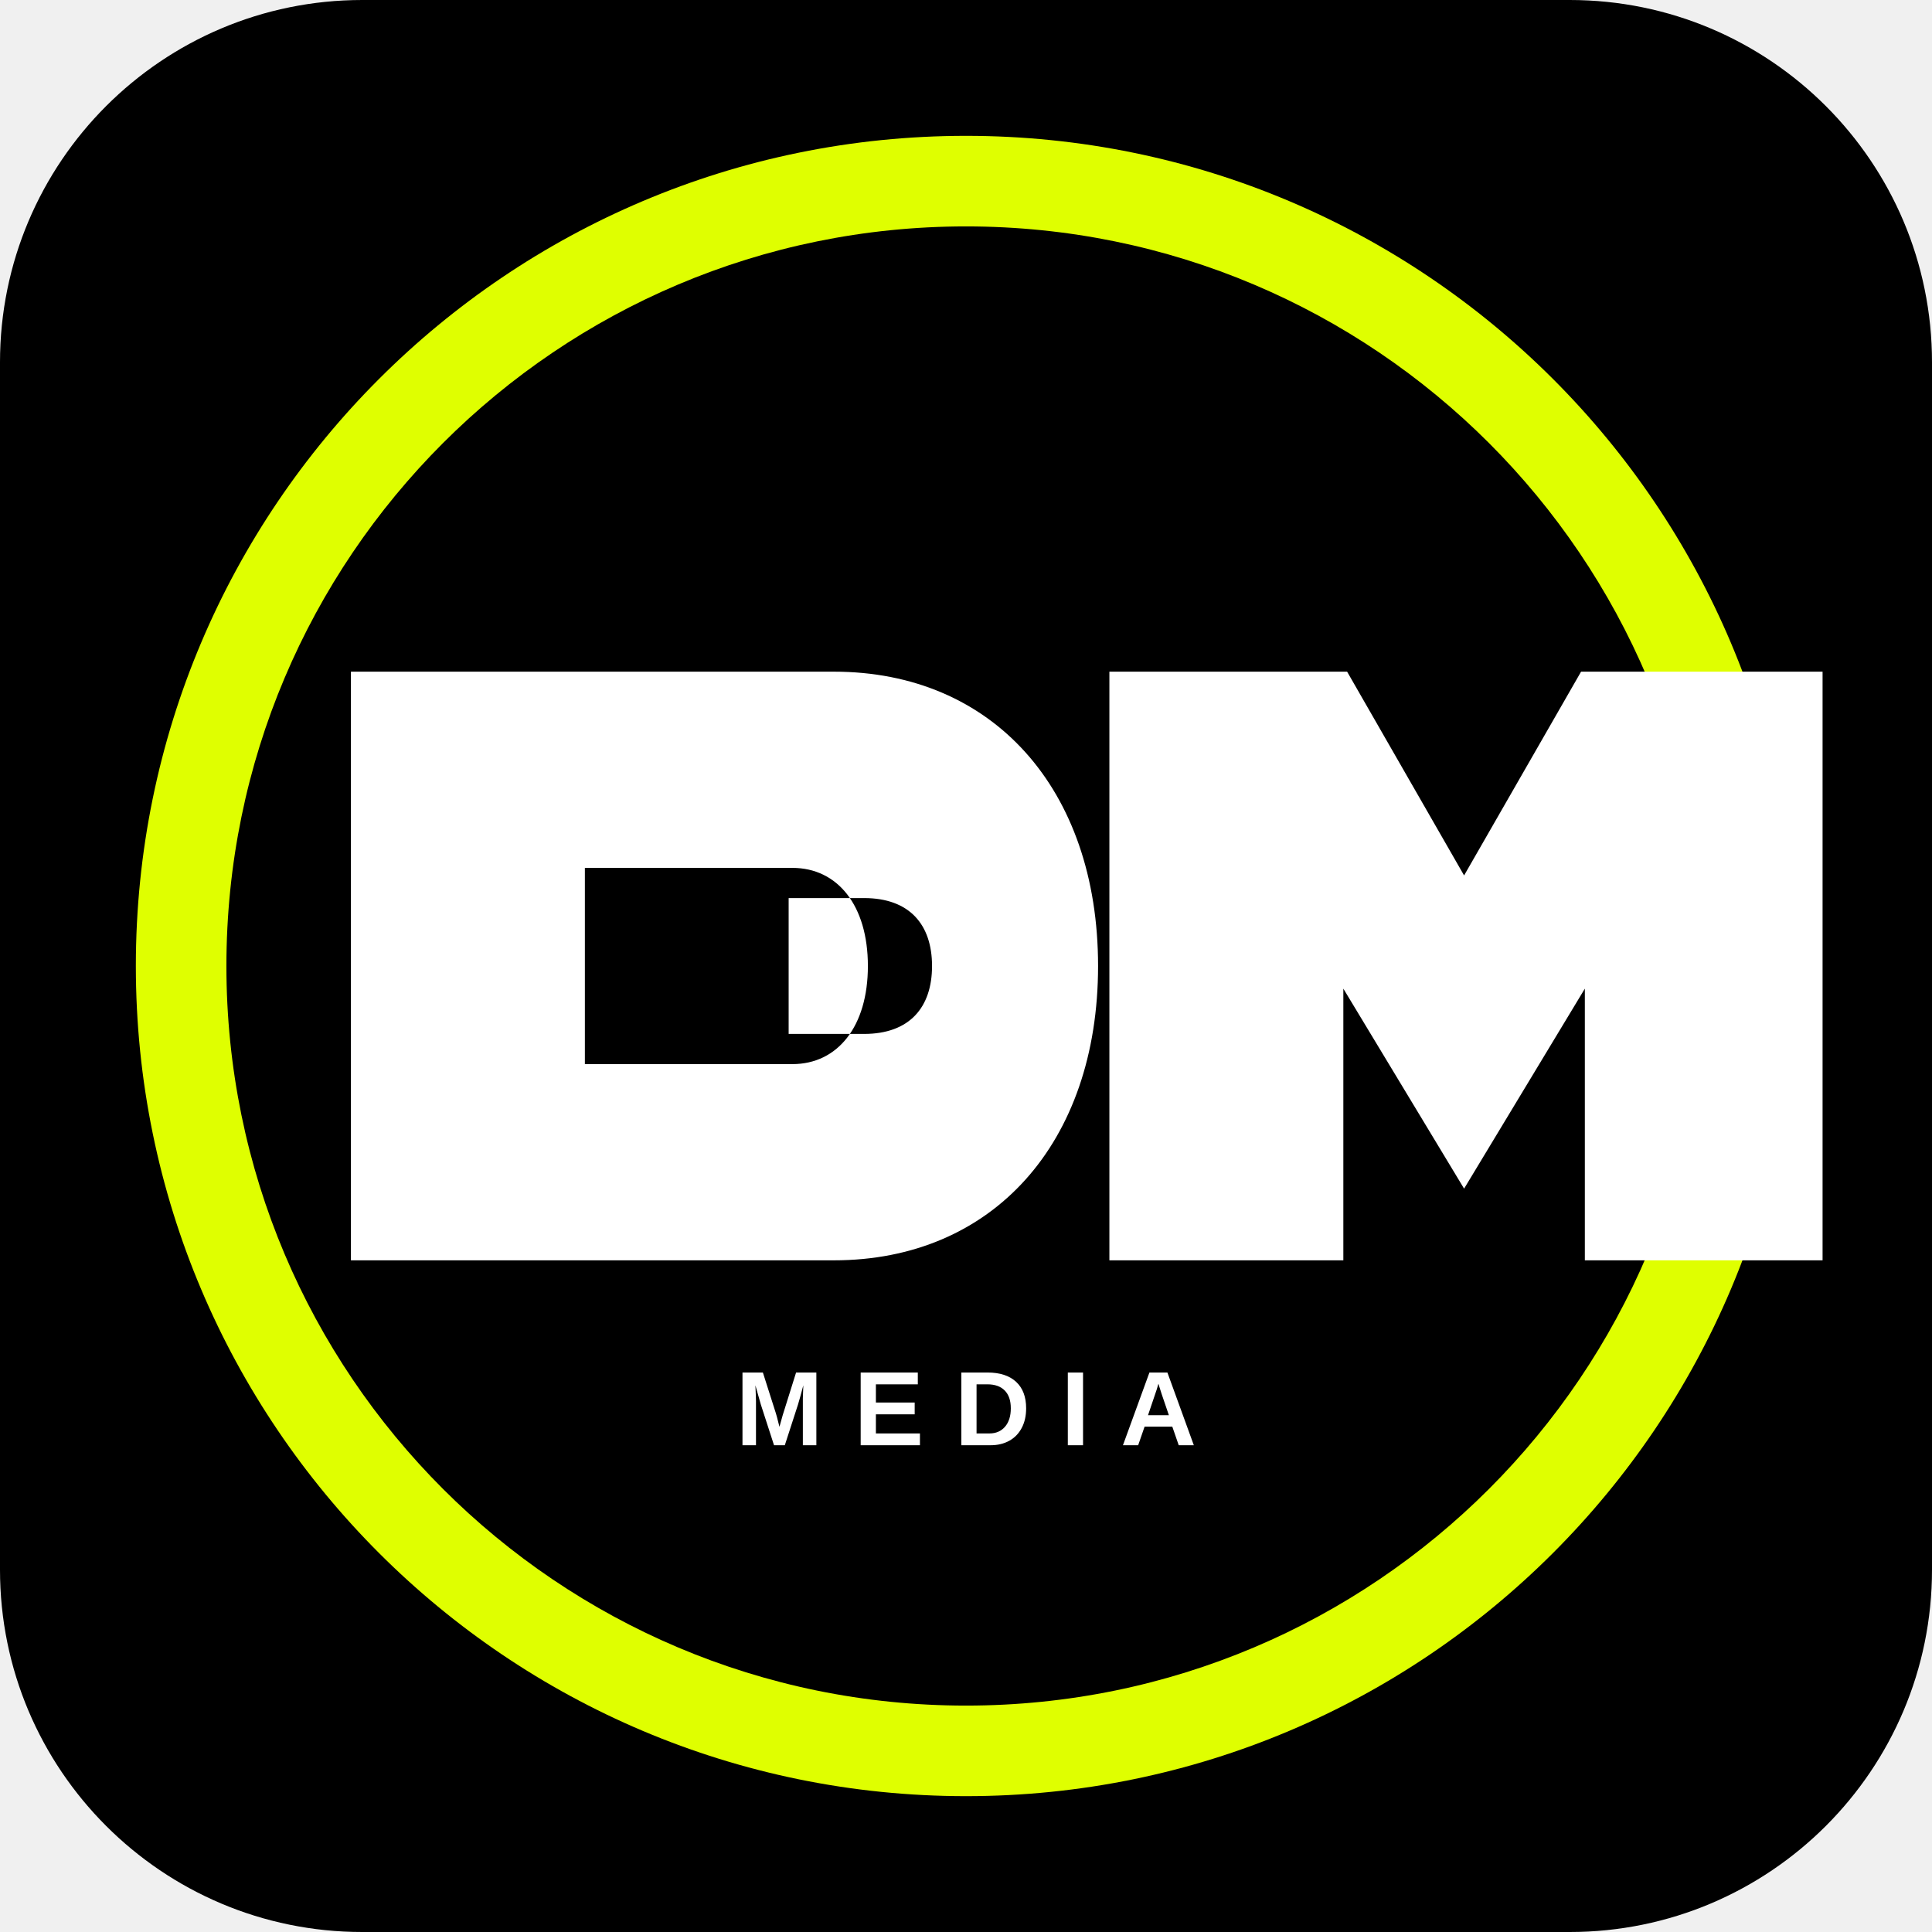
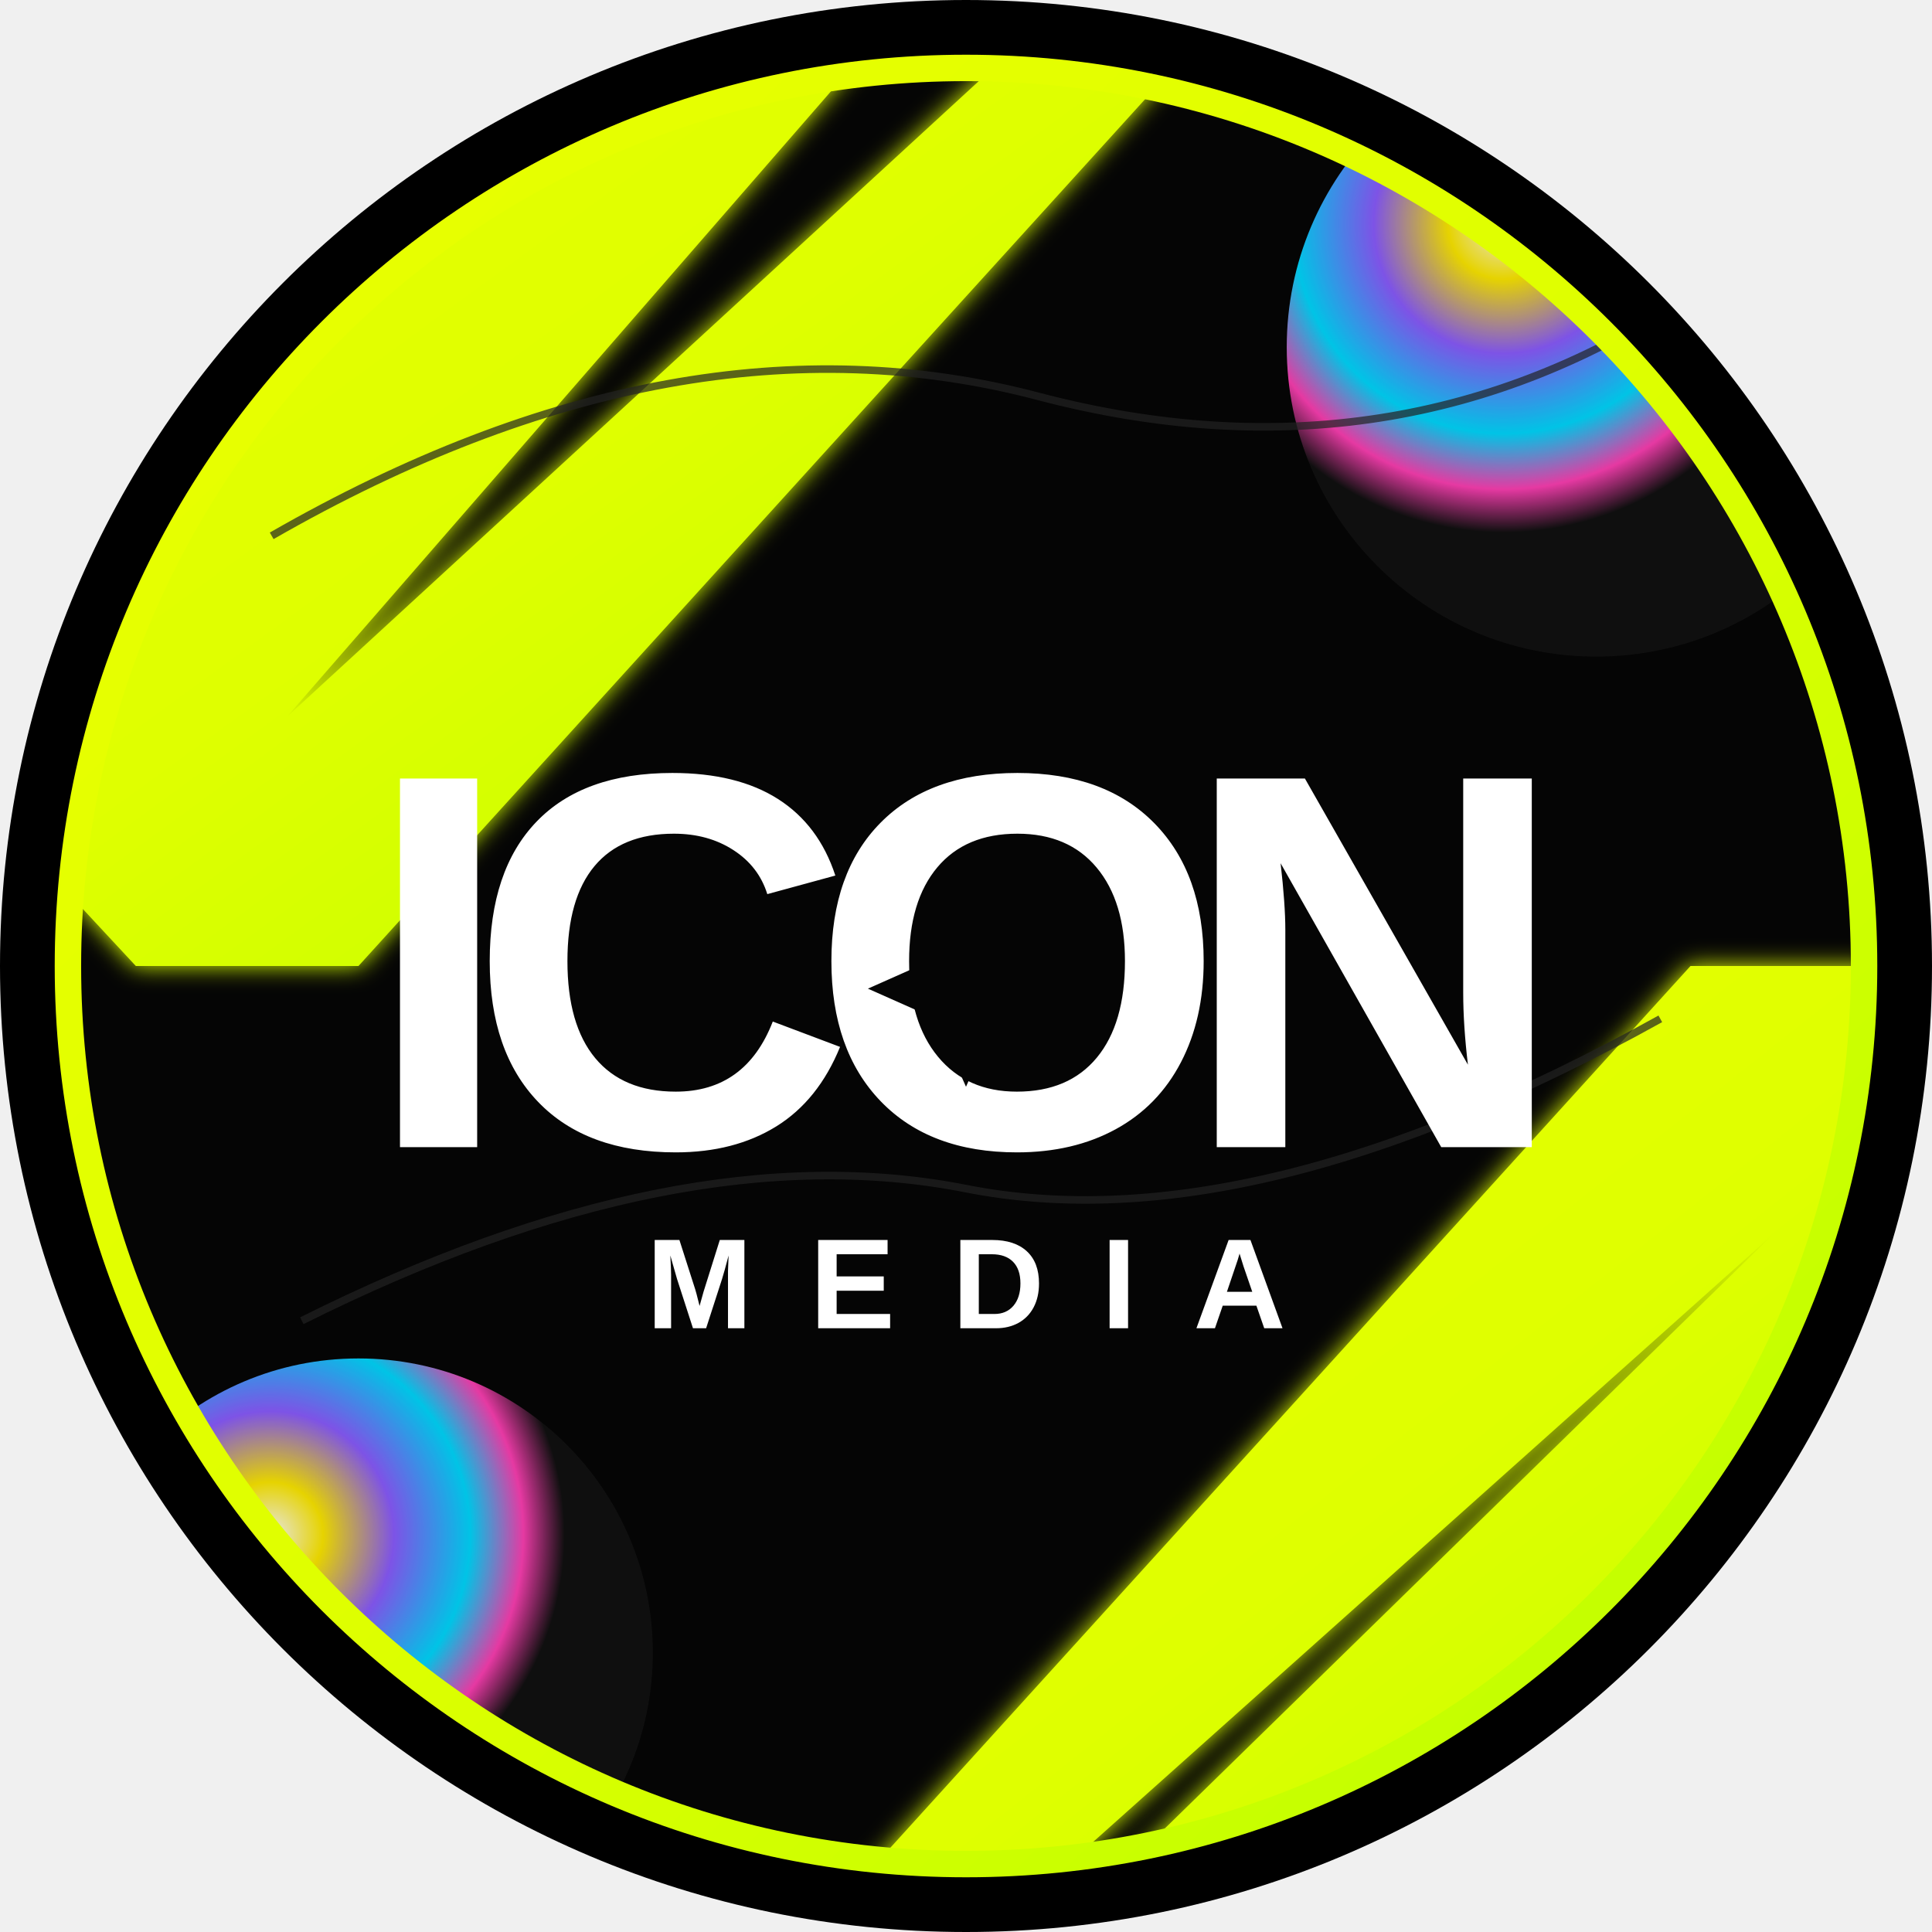
<svg xmlns="http://www.w3.org/2000/svg" viewBox="0 0 512 512">
-   <rect width="512" height="512" rx="96" fill="#000" />
-   <circle cx="256" cy="256" r="220" fill="#DFFF00" />
-   <circle cx="256" cy="256" r="196" fill="#000" />
-   <path fill="#fff" d="M93 178h62v156H93zm62 0h66c42 0 70 31 70 78s-28 78-70 78h-66V282h55c12 0 20-10 20-26s-8-26-20-26h-55v-52zm139 0h63l31 54 31-54h64v156h-63v-72l-32 53-32-53v72h-62V178zm-47 78c0-11-6-18-18-18h-20v36h20c12 0 18-7 18-18z" />
-   <text x="256" y="383" text-anchor="middle" font-family="Arial,sans-serif" font-size="28" font-weight="800" letter-spacing="8" fill="#fff">MEDIA</text>
+   <defs>
+     <clipPath id="c">
+       <circle cx="256" cy="256" r="238" />
+     </clipPath>
+     <radialGradient id="orb" cx="35%" cy="30%">
+       <stop offset="0" stop-color="#fff" />
+       <stop offset=".18" stop-color="#ffea00" />
+       <stop offset=".42" stop-color="#8b5cff" />
+       <stop offset=".68" stop-color="#00d9ff" />
+       <stop offset=".86" stop-color="#ff3fb4" />
+       <stop offset="1" stop-color="#111" />
+     </radialGradient>
+     <linearGradient id="neon" x1="0" y1="0" x2="1" y2="1">
+       <stop stop-color="#eaff00" />
+       <stop offset=".5" stop-color="#dfff00" />
+       <stop offset="1" stop-color="#baff00" />
+     </linearGradient>
+     <filter id="glow">
+       <feGaussianBlur stdDeviation="3" result="b" />
+       <feMerge>
+         <feMergeNode in="b" />
+         <feMergeNode in="SourceGraphic" />
+       </feMerge>
+     </filter>
+   </defs>
+   <circle cx="256" cy="256" r="256" fill="#000" />
+   <g clip-path="url(#c)">
+     <rect width="512" height="512" fill="#050505" />
+     <path d="M-30 185 205 -25 263 -25 76 190 310 -25 350 -25 95 256 36 256Z" fill="url(#neon)" filter="url(#glow)" />
+     <path d="M542 328 310 537 255 537 470 327 235 537 193 537 448 256 505 256Z" fill="url(#neon)" filter="url(#glow)" />
+     <circle cx="423" cy="92" r="82" fill="url(#orb)" opacity=".9" />
+     <circle cx="95" cy="438" r="78" fill="url(#orb)" opacity=".9" />
+     <path d="M80 350Q180 300 256 315T440 270" fill="none" stroke="#222" stroke-width="2" opacity=".7" />
+     <path d="M72 142Q180 80 275 105T448 78" fill="none" stroke="#222" stroke-width="2" opacity=".7" />
+   </g>
+   <circle cx="256" cy="256" r="238" fill="none" stroke="url(#neon)" stroke-width="7" />
+   <g fill="#fff" font-family="Arial,Helvetica,sans-serif" font-weight="900" text-anchor="middle">
+     <text x="256" y="304" font-size="142" letter-spacing="-12">ICON</text>
+     <path d="M256 236l8 18 18 8-18 8-8 18-8-18-18-8 18-8z" fill="#050505" />
+     <text x="256" y="352" font-size="34" letter-spacing="15">MEDIA</text>
+   </g>
</svg>
